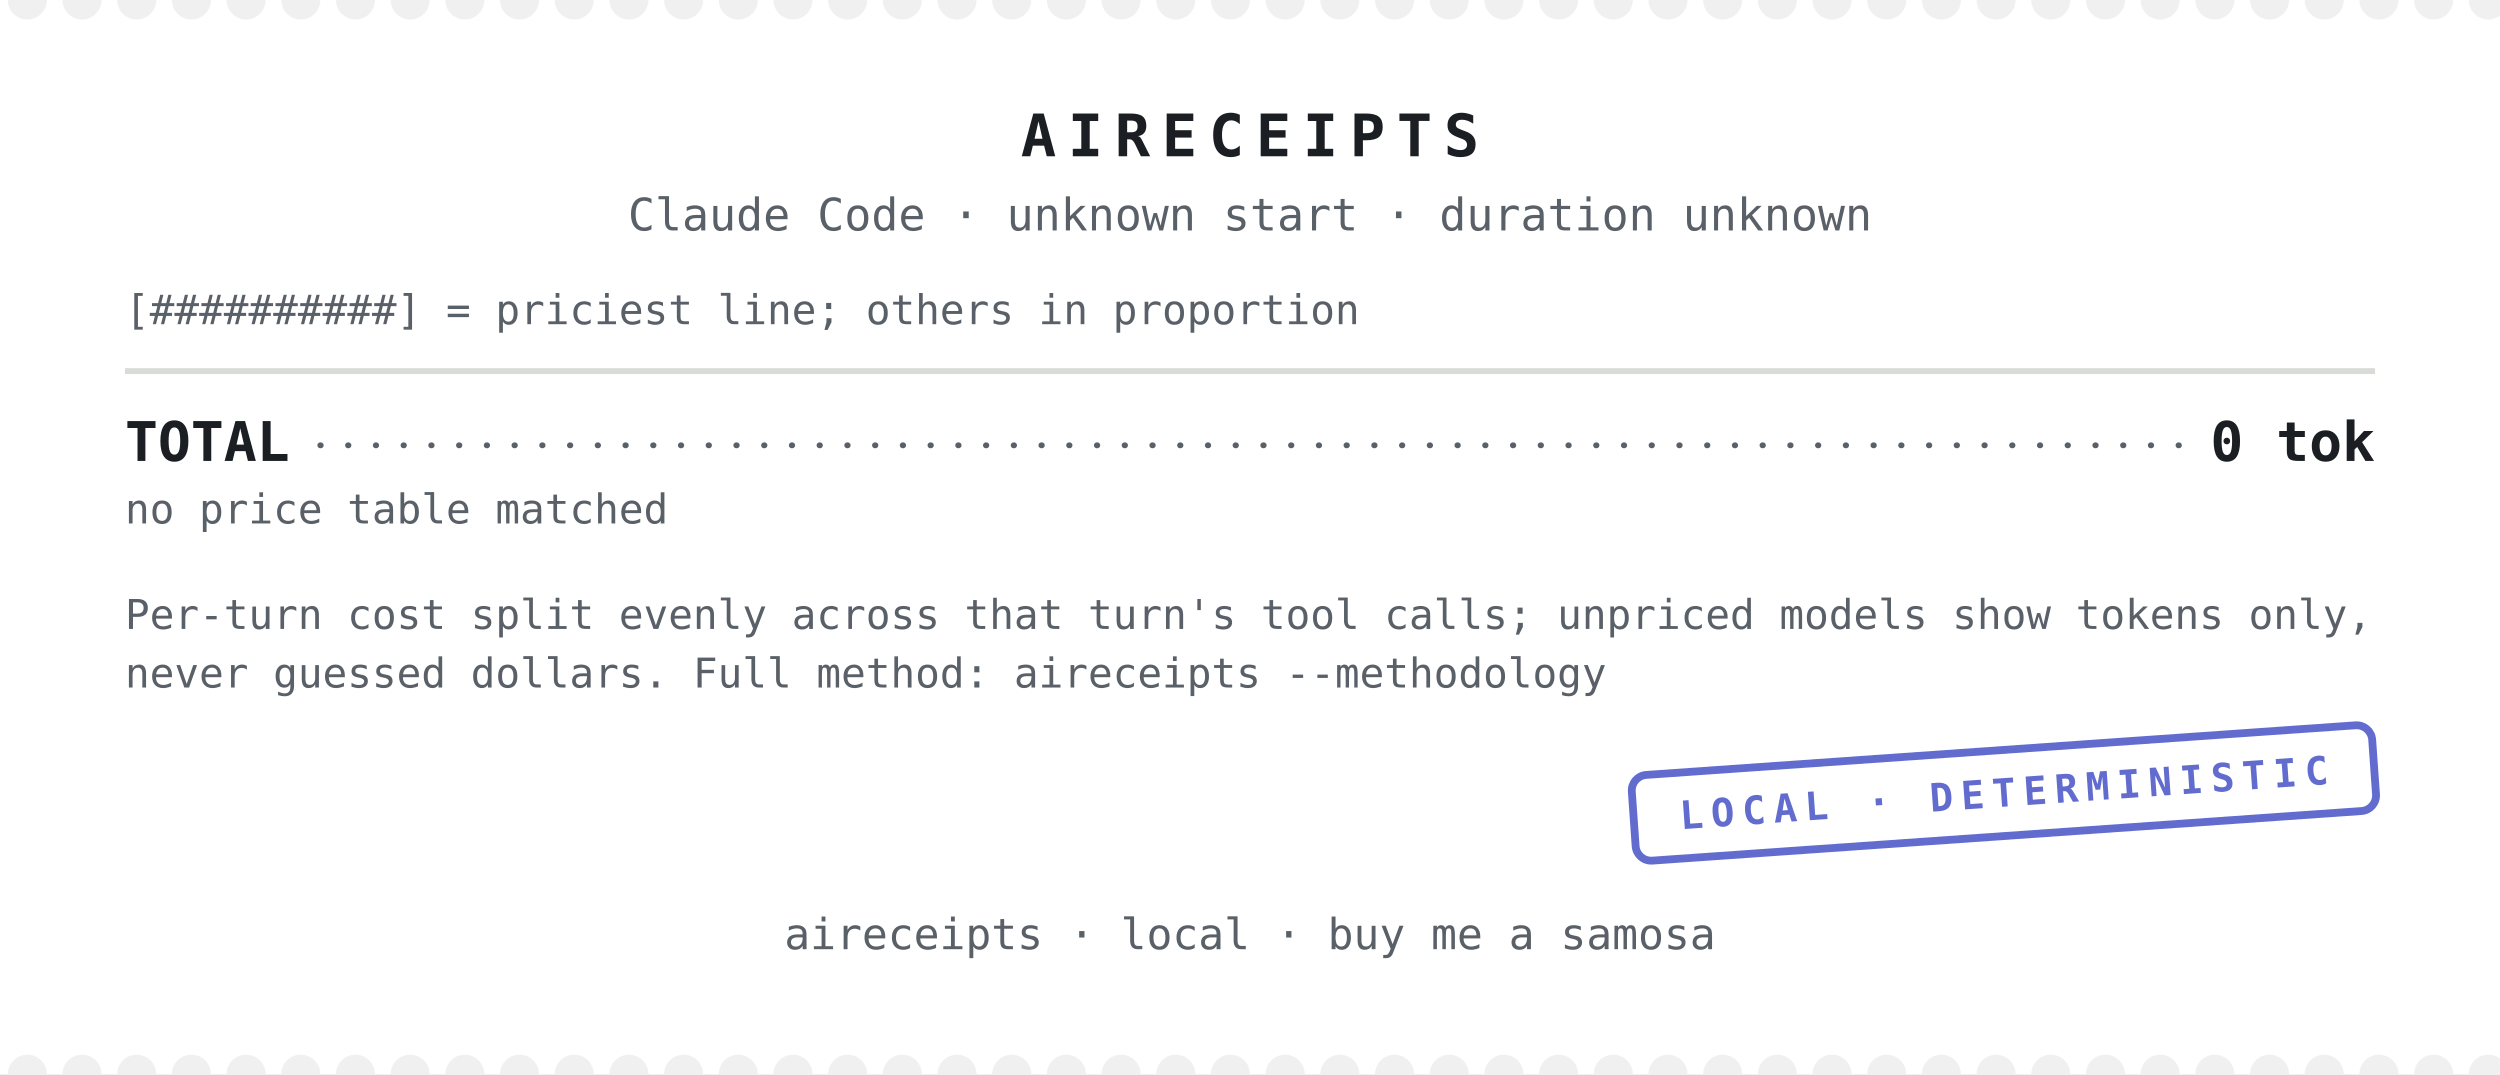
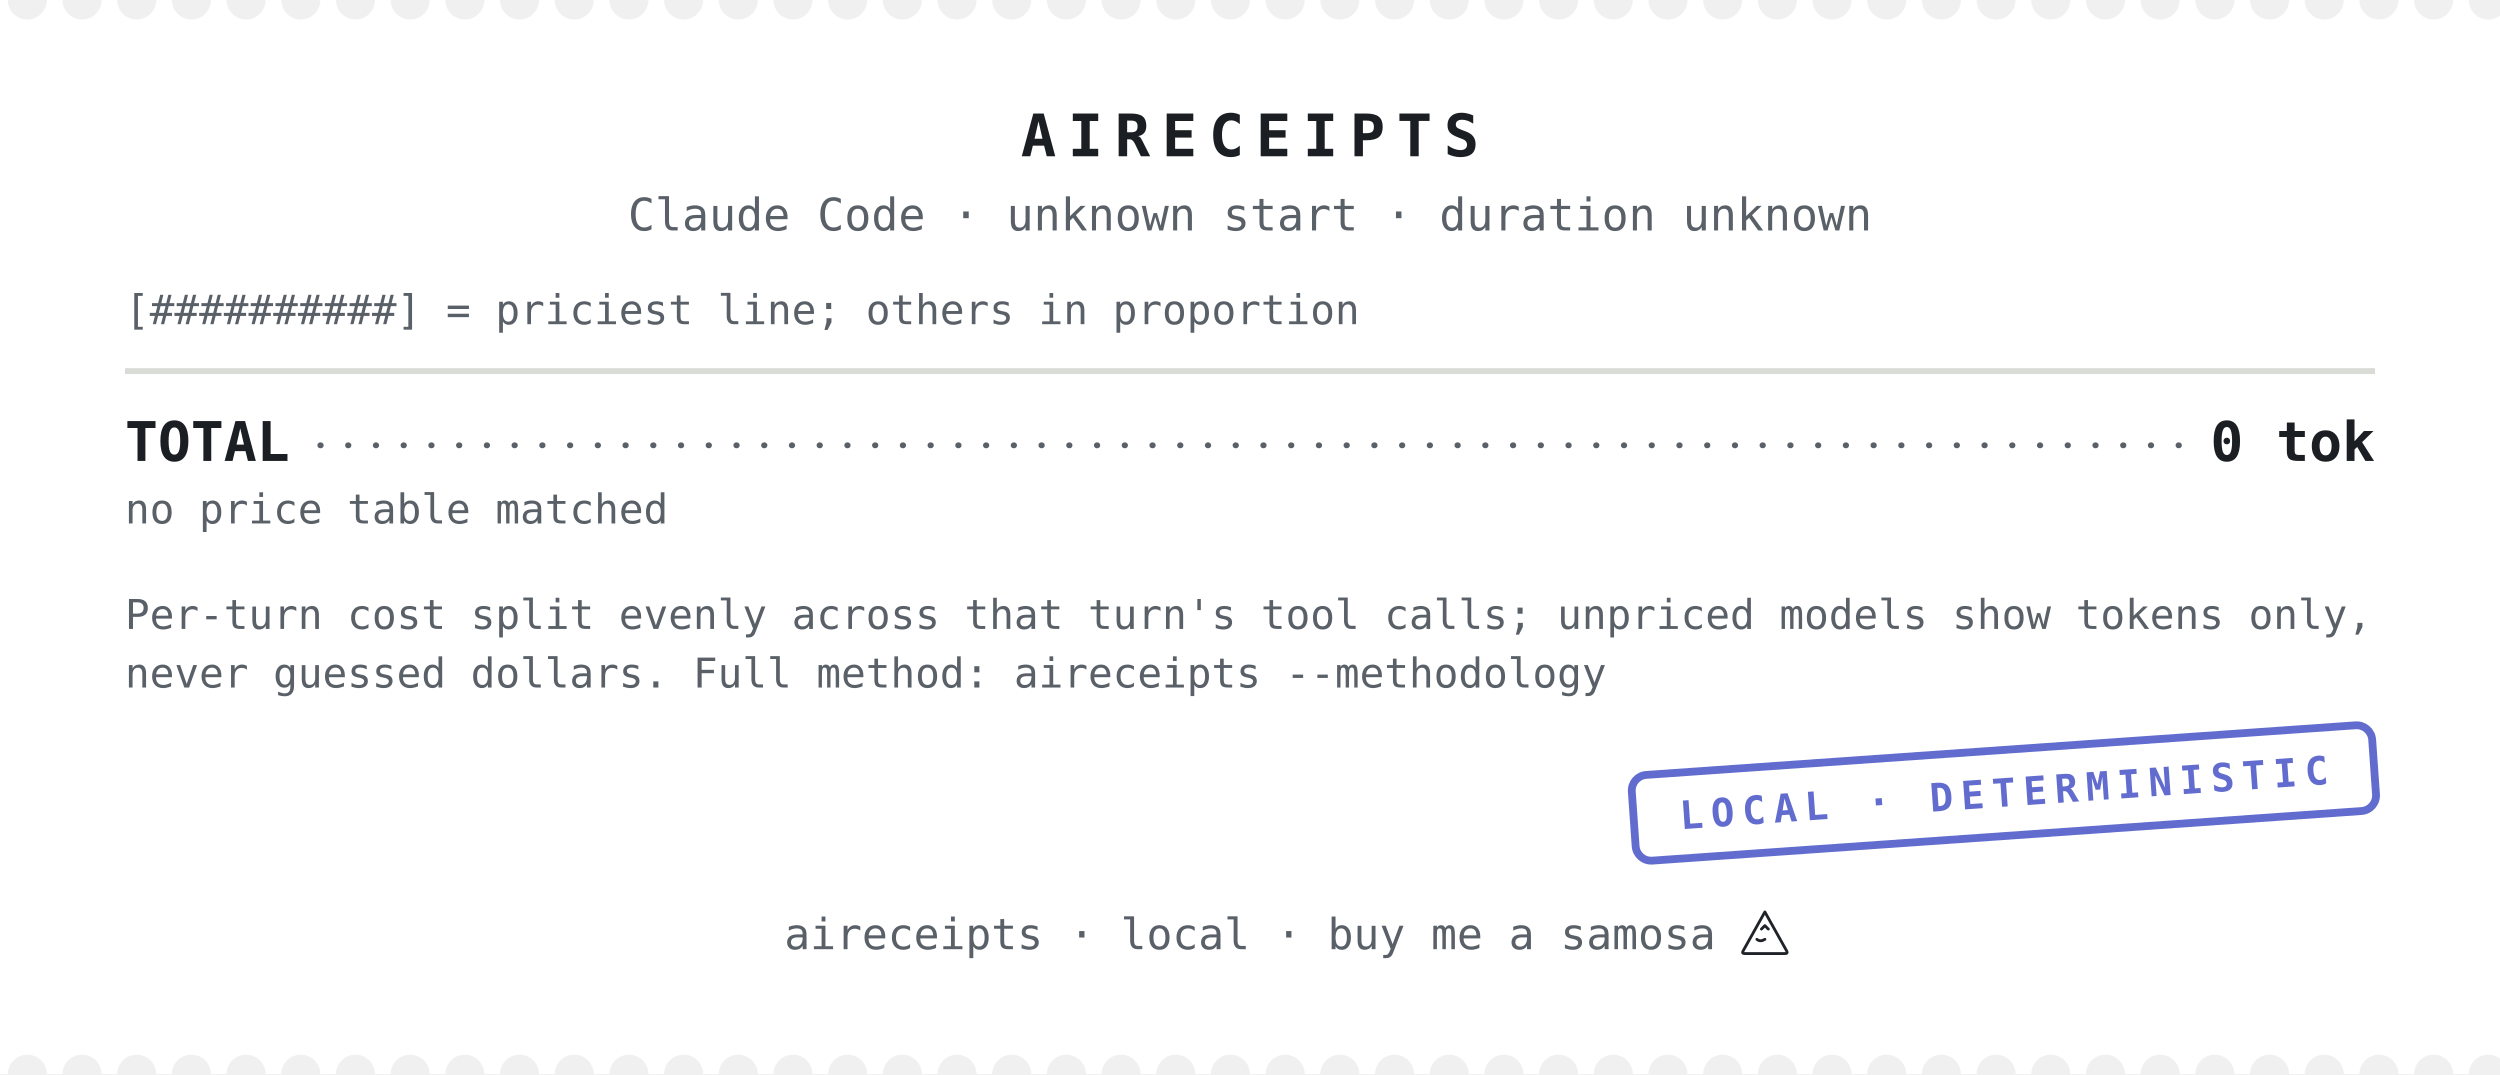
<svg xmlns="http://www.w3.org/2000/svg" width="640" height="275" viewBox="0 0 640 275" font-family="&quot;SF Mono&quot;,&quot;Cascadia Code&quot;,&quot;JetBrains Mono&quot;,Menlo,Consolas,monospace" role="img" aria-label="aireceipts cost receipt">
  <g transform="translate(0 0)">
    <defs>
      <mask id="perf-0" maskUnits="userSpaceOnUse" x="-5" y="-5" width="650" height="285">
        <rect x="0" y="0" width="640" height="275" fill="#FFFFFF" />
        <g class="perf-top">
          <circle cx="7" cy="0" r="5" fill="#000000" />
          <circle cx="21" cy="0" r="5" fill="#000000" />
          <circle cx="35" cy="0" r="5" fill="#000000" />
          <circle cx="49" cy="0" r="5" fill="#000000" />
          <circle cx="63" cy="0" r="5" fill="#000000" />
          <circle cx="77" cy="0" r="5" fill="#000000" />
          <circle cx="91" cy="0" r="5" fill="#000000" />
          <circle cx="105" cy="0" r="5" fill="#000000" />
          <circle cx="119" cy="0" r="5" fill="#000000" />
          <circle cx="133" cy="0" r="5" fill="#000000" />
          <circle cx="147" cy="0" r="5" fill="#000000" />
          <circle cx="161" cy="0" r="5" fill="#000000" />
          <circle cx="175" cy="0" r="5" fill="#000000" />
          <circle cx="189" cy="0" r="5" fill="#000000" />
          <circle cx="203" cy="0" r="5" fill="#000000" />
          <circle cx="217" cy="0" r="5" fill="#000000" />
          <circle cx="231" cy="0" r="5" fill="#000000" />
          <circle cx="245" cy="0" r="5" fill="#000000" />
          <circle cx="259" cy="0" r="5" fill="#000000" />
          <circle cx="273" cy="0" r="5" fill="#000000" />
          <circle cx="287" cy="0" r="5" fill="#000000" />
          <circle cx="301" cy="0" r="5" fill="#000000" />
          <circle cx="315" cy="0" r="5" fill="#000000" />
          <circle cx="329" cy="0" r="5" fill="#000000" />
          <circle cx="343" cy="0" r="5" fill="#000000" />
          <circle cx="357" cy="0" r="5" fill="#000000" />
          <circle cx="371" cy="0" r="5" fill="#000000" />
          <circle cx="385" cy="0" r="5" fill="#000000" />
          <circle cx="399" cy="0" r="5" fill="#000000" />
          <circle cx="413" cy="0" r="5" fill="#000000" />
          <circle cx="427" cy="0" r="5" fill="#000000" />
          <circle cx="441" cy="0" r="5" fill="#000000" />
          <circle cx="455" cy="0" r="5" fill="#000000" />
          <circle cx="469" cy="0" r="5" fill="#000000" />
          <circle cx="483" cy="0" r="5" fill="#000000" />
          <circle cx="497" cy="0" r="5" fill="#000000" />
          <circle cx="511" cy="0" r="5" fill="#000000" />
          <circle cx="525" cy="0" r="5" fill="#000000" />
          <circle cx="539" cy="0" r="5" fill="#000000" />
          <circle cx="553" cy="0" r="5" fill="#000000" />
          <circle cx="567" cy="0" r="5" fill="#000000" />
          <circle cx="581" cy="0" r="5" fill="#000000" />
          <circle cx="595" cy="0" r="5" fill="#000000" />
          <circle cx="609" cy="0" r="5" fill="#000000" />
          <circle cx="623" cy="0" r="5" fill="#000000" />
          <circle cx="637" cy="0" r="5" fill="#000000" />
        </g>
        <g class="perf-bottom">
          <circle cx="7" cy="275" r="5" fill="#000000" />
          <circle cx="21" cy="275" r="5" fill="#000000" />
          <circle cx="35" cy="275" r="5" fill="#000000" />
          <circle cx="49" cy="275" r="5" fill="#000000" />
          <circle cx="63" cy="275" r="5" fill="#000000" />
          <circle cx="77" cy="275" r="5" fill="#000000" />
          <circle cx="91" cy="275" r="5" fill="#000000" />
          <circle cx="105" cy="275" r="5" fill="#000000" />
          <circle cx="119" cy="275" r="5" fill="#000000" />
          <circle cx="133" cy="275" r="5" fill="#000000" />
          <circle cx="147" cy="275" r="5" fill="#000000" />
          <circle cx="161" cy="275" r="5" fill="#000000" />
          <circle cx="175" cy="275" r="5" fill="#000000" />
          <circle cx="189" cy="275" r="5" fill="#000000" />
          <circle cx="203" cy="275" r="5" fill="#000000" />
          <circle cx="217" cy="275" r="5" fill="#000000" />
          <circle cx="231" cy="275" r="5" fill="#000000" />
          <circle cx="245" cy="275" r="5" fill="#000000" />
          <circle cx="259" cy="275" r="5" fill="#000000" />
          <circle cx="273" cy="275" r="5" fill="#000000" />
          <circle cx="287" cy="275" r="5" fill="#000000" />
          <circle cx="301" cy="275" r="5" fill="#000000" />
          <circle cx="315" cy="275" r="5" fill="#000000" />
          <circle cx="329" cy="275" r="5" fill="#000000" />
          <circle cx="343" cy="275" r="5" fill="#000000" />
          <circle cx="357" cy="275" r="5" fill="#000000" />
          <circle cx="371" cy="275" r="5" fill="#000000" />
          <circle cx="385" cy="275" r="5" fill="#000000" />
          <circle cx="399" cy="275" r="5" fill="#000000" />
          <circle cx="413" cy="275" r="5" fill="#000000" />
          <circle cx="427" cy="275" r="5" fill="#000000" />
          <circle cx="441" cy="275" r="5" fill="#000000" />
          <circle cx="455" cy="275" r="5" fill="#000000" />
          <circle cx="469" cy="275" r="5" fill="#000000" />
          <circle cx="483" cy="275" r="5" fill="#000000" />
          <circle cx="497" cy="275" r="5" fill="#000000" />
          <circle cx="511" cy="275" r="5" fill="#000000" />
          <circle cx="525" cy="275" r="5" fill="#000000" />
          <circle cx="539" cy="275" r="5" fill="#000000" />
          <circle cx="553" cy="275" r="5" fill="#000000" />
          <circle cx="567" cy="275" r="5" fill="#000000" />
          <circle cx="581" cy="275" r="5" fill="#000000" />
          <circle cx="595" cy="275" r="5" fill="#000000" />
          <circle cx="609" cy="275" r="5" fill="#000000" />
          <circle cx="623" cy="275" r="5" fill="#000000" />
          <circle cx="637" cy="275" r="5" fill="#000000" />
        </g>
      </mask>
    </defs>
    <rect x="0" y="0" width="640" height="275" fill="#FFFFFF" mask="url(#perf-0)" />
    <text x="320" y="40" font-size="15" fill="#1B1E22" text-anchor="middle" font-weight="700" letter-spacing="3">AIRECEIPTS</text>
    <text x="320" y="59" font-size="11.5" fill="#5A6068" text-anchor="middle">Claude Code · unknown start · duration unknown</text>
    <text x="32" y="83" font-size="10.5" fill="#5A6068" text-anchor="start">[##########] = priciest line; others in proportion</text>
    <line x1="32" y1="95" x2="608" y2="95" stroke="#D8DBD6" stroke-width="1.5" />
    <text x="32" y="118" font-size="14" fill="#1B1E22" text-anchor="start" font-weight="700">TOTAL</text>
    <text x="608" y="118" font-size="14" fill="#1B1E22" text-anchor="end" font-weight="700">0 tok</text>
    <line x1="82" y1="114" x2="558" y2="114" stroke="#5A6068" stroke-width="1.5" stroke-linecap="round" stroke-dasharray="0.1 7" />
    <text x="32" y="134" font-size="10.5" fill="#5A6068" text-anchor="start">no price table matched</text>
    <text x="32" y="161" font-size="10.5" fill="#5A6068" text-anchor="start">Per-turn cost split evenly across that turn's tool calls; unpriced models show tokens only,</text>
    <text x="32" y="176" font-size="10.5" fill="#5A6068" text-anchor="start">never guessed dollars. Full method: aireceipts --methodology</text>
    <g class="stamp" opacity="0.8" transform="rotate(-4 513 203)">
      <rect x="418" y="192" width="190" height="22" rx="4" fill="none" stroke="#3947C2" stroke-width="2" />
      <text x="513" y="206.5" font-size="10" fill="#3947C2" text-anchor="middle" font-weight="700" letter-spacing="2">LOCAL · DETERMINISTIC</text>
    </g>
    <text x="320" y="243" font-size="11" fill="#5A6068" text-anchor="middle">aireceipts · local · buy me a samosa</text>
+     <g transform="translate(444.8 232) scale(0.292)" fill="none" stroke="#1f2328" stroke-width="2.5" stroke-linejoin="round" stroke-linecap="round">
+       <path d="M24 5 L43 39 Q44.5 41.5 41.5 41.5 H6.5 Q3.5 41.5 5 39 Z" />
+       <path d="M17 29 q3 2.5 7 0" />
+       <path d="M21 20 l3 -3 3 3" />
+     </g>
  </g>
</svg>
